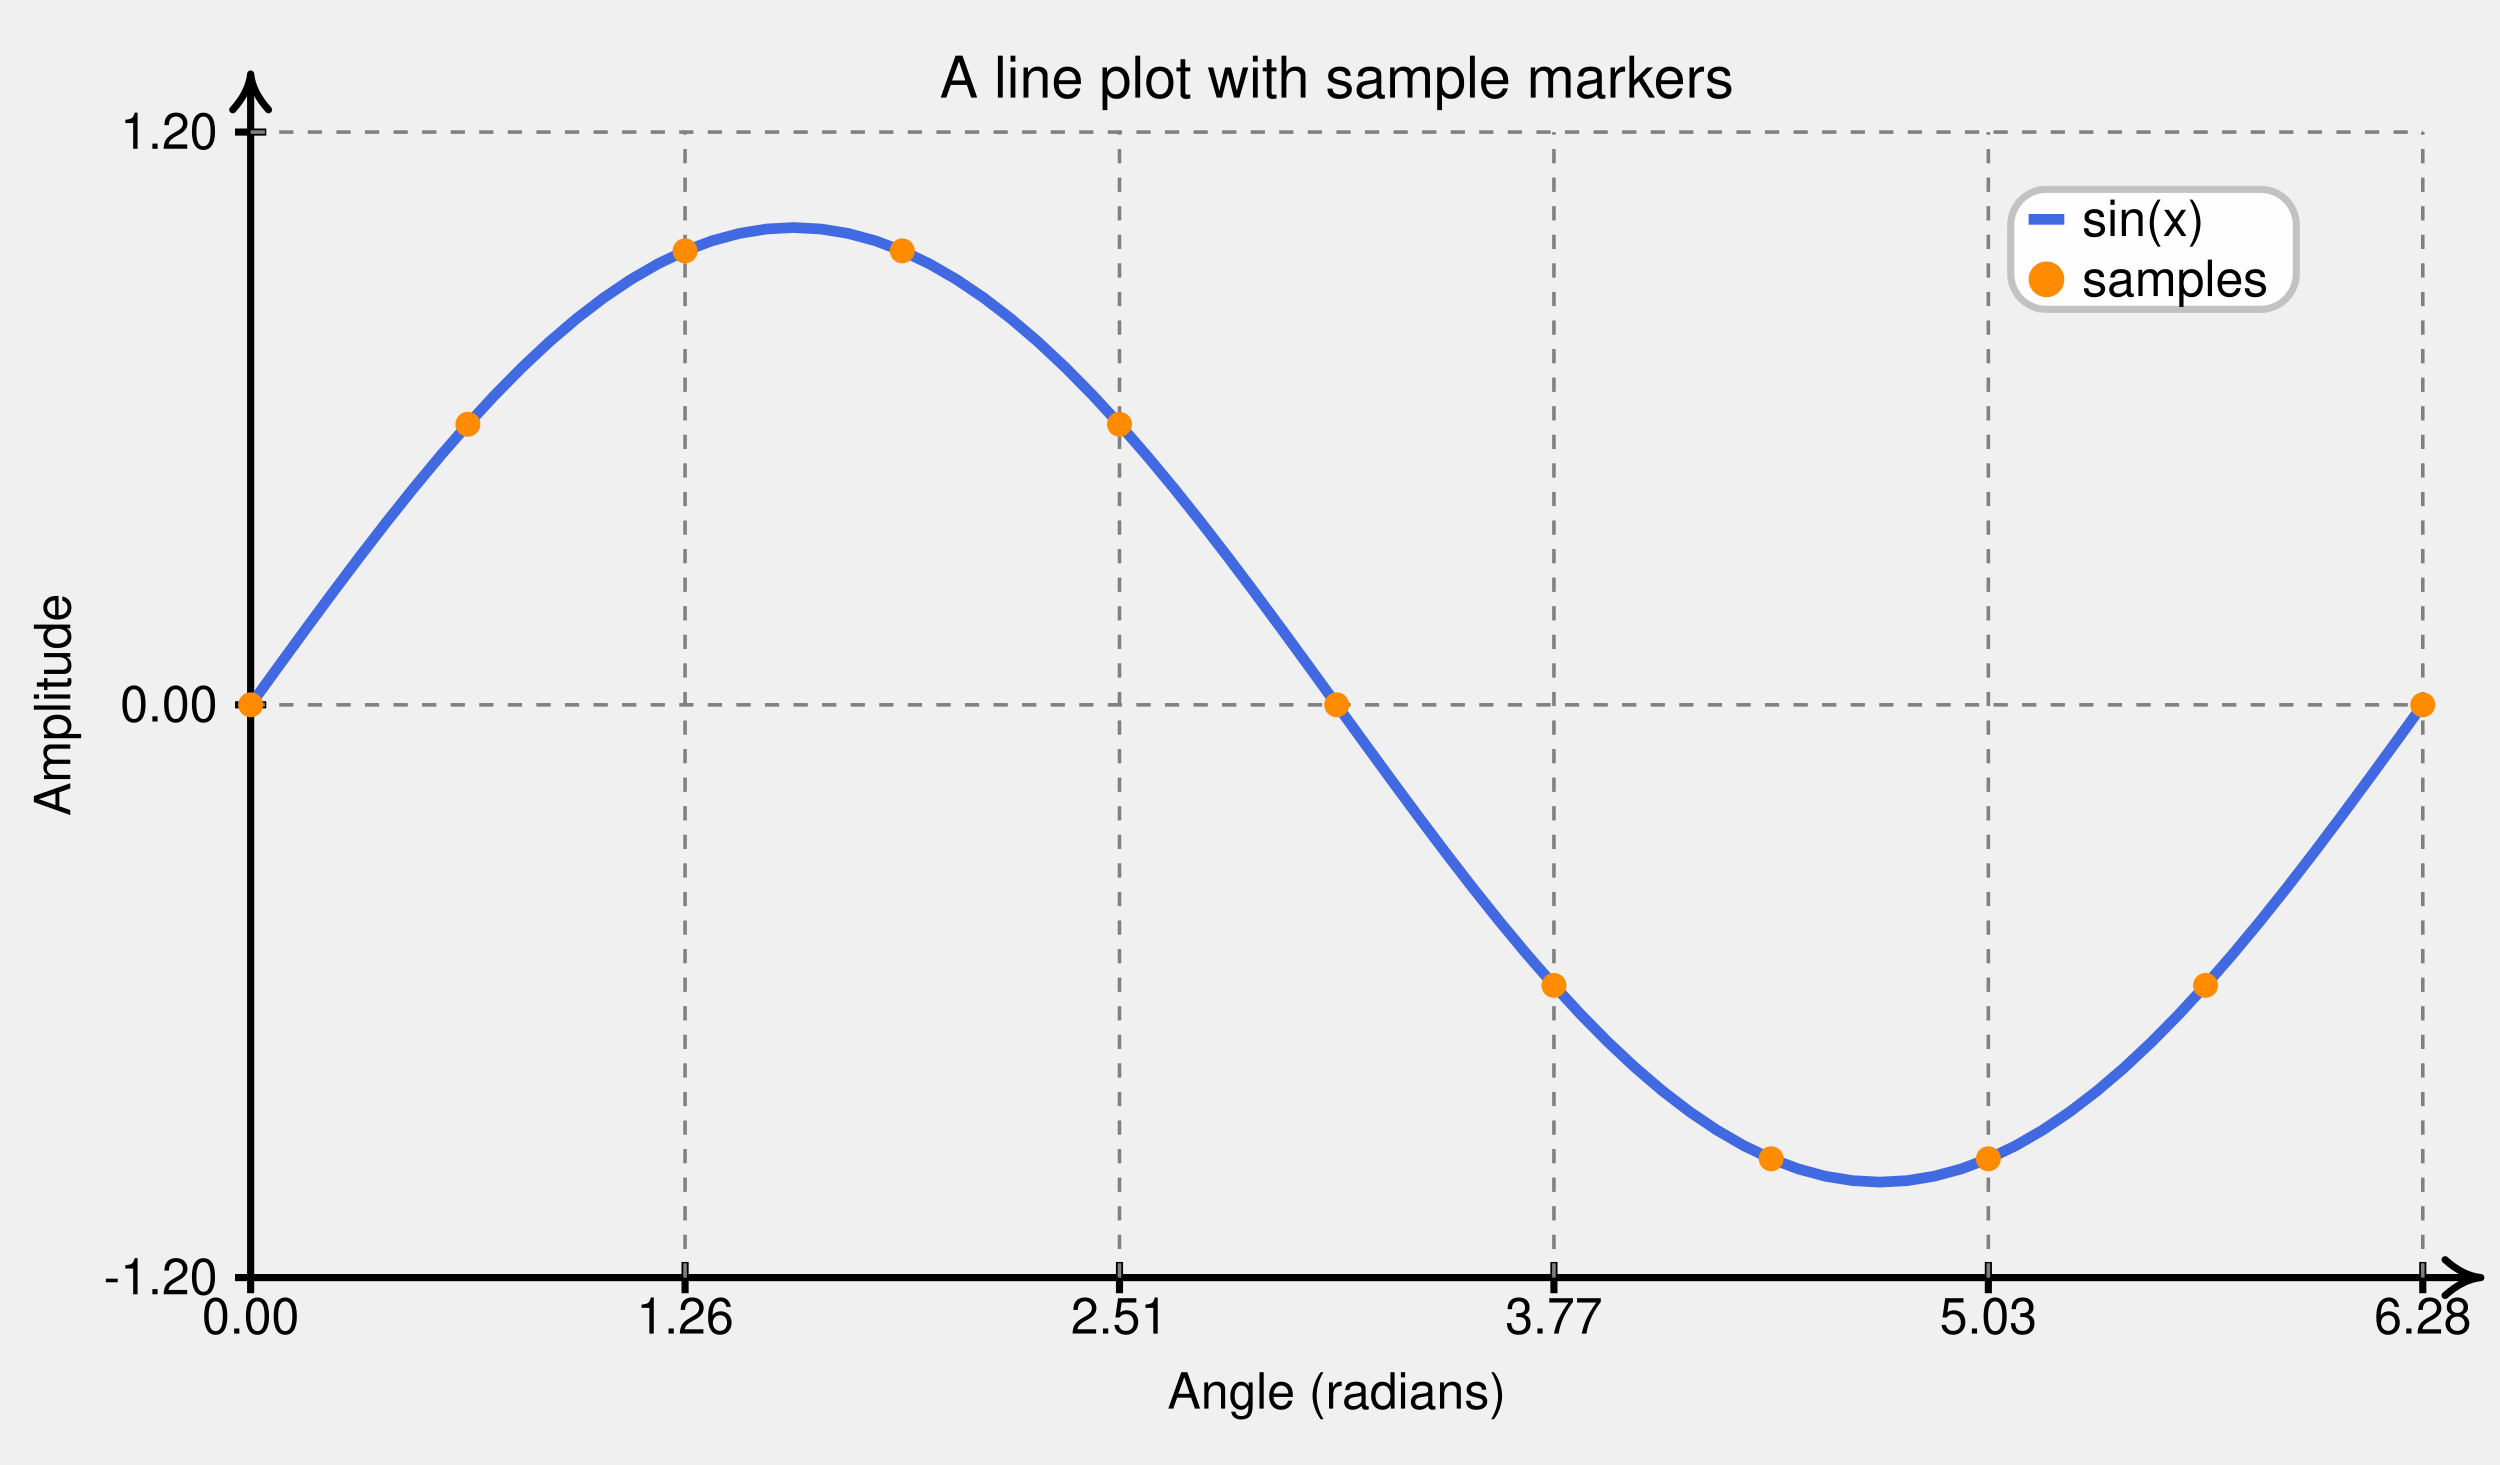
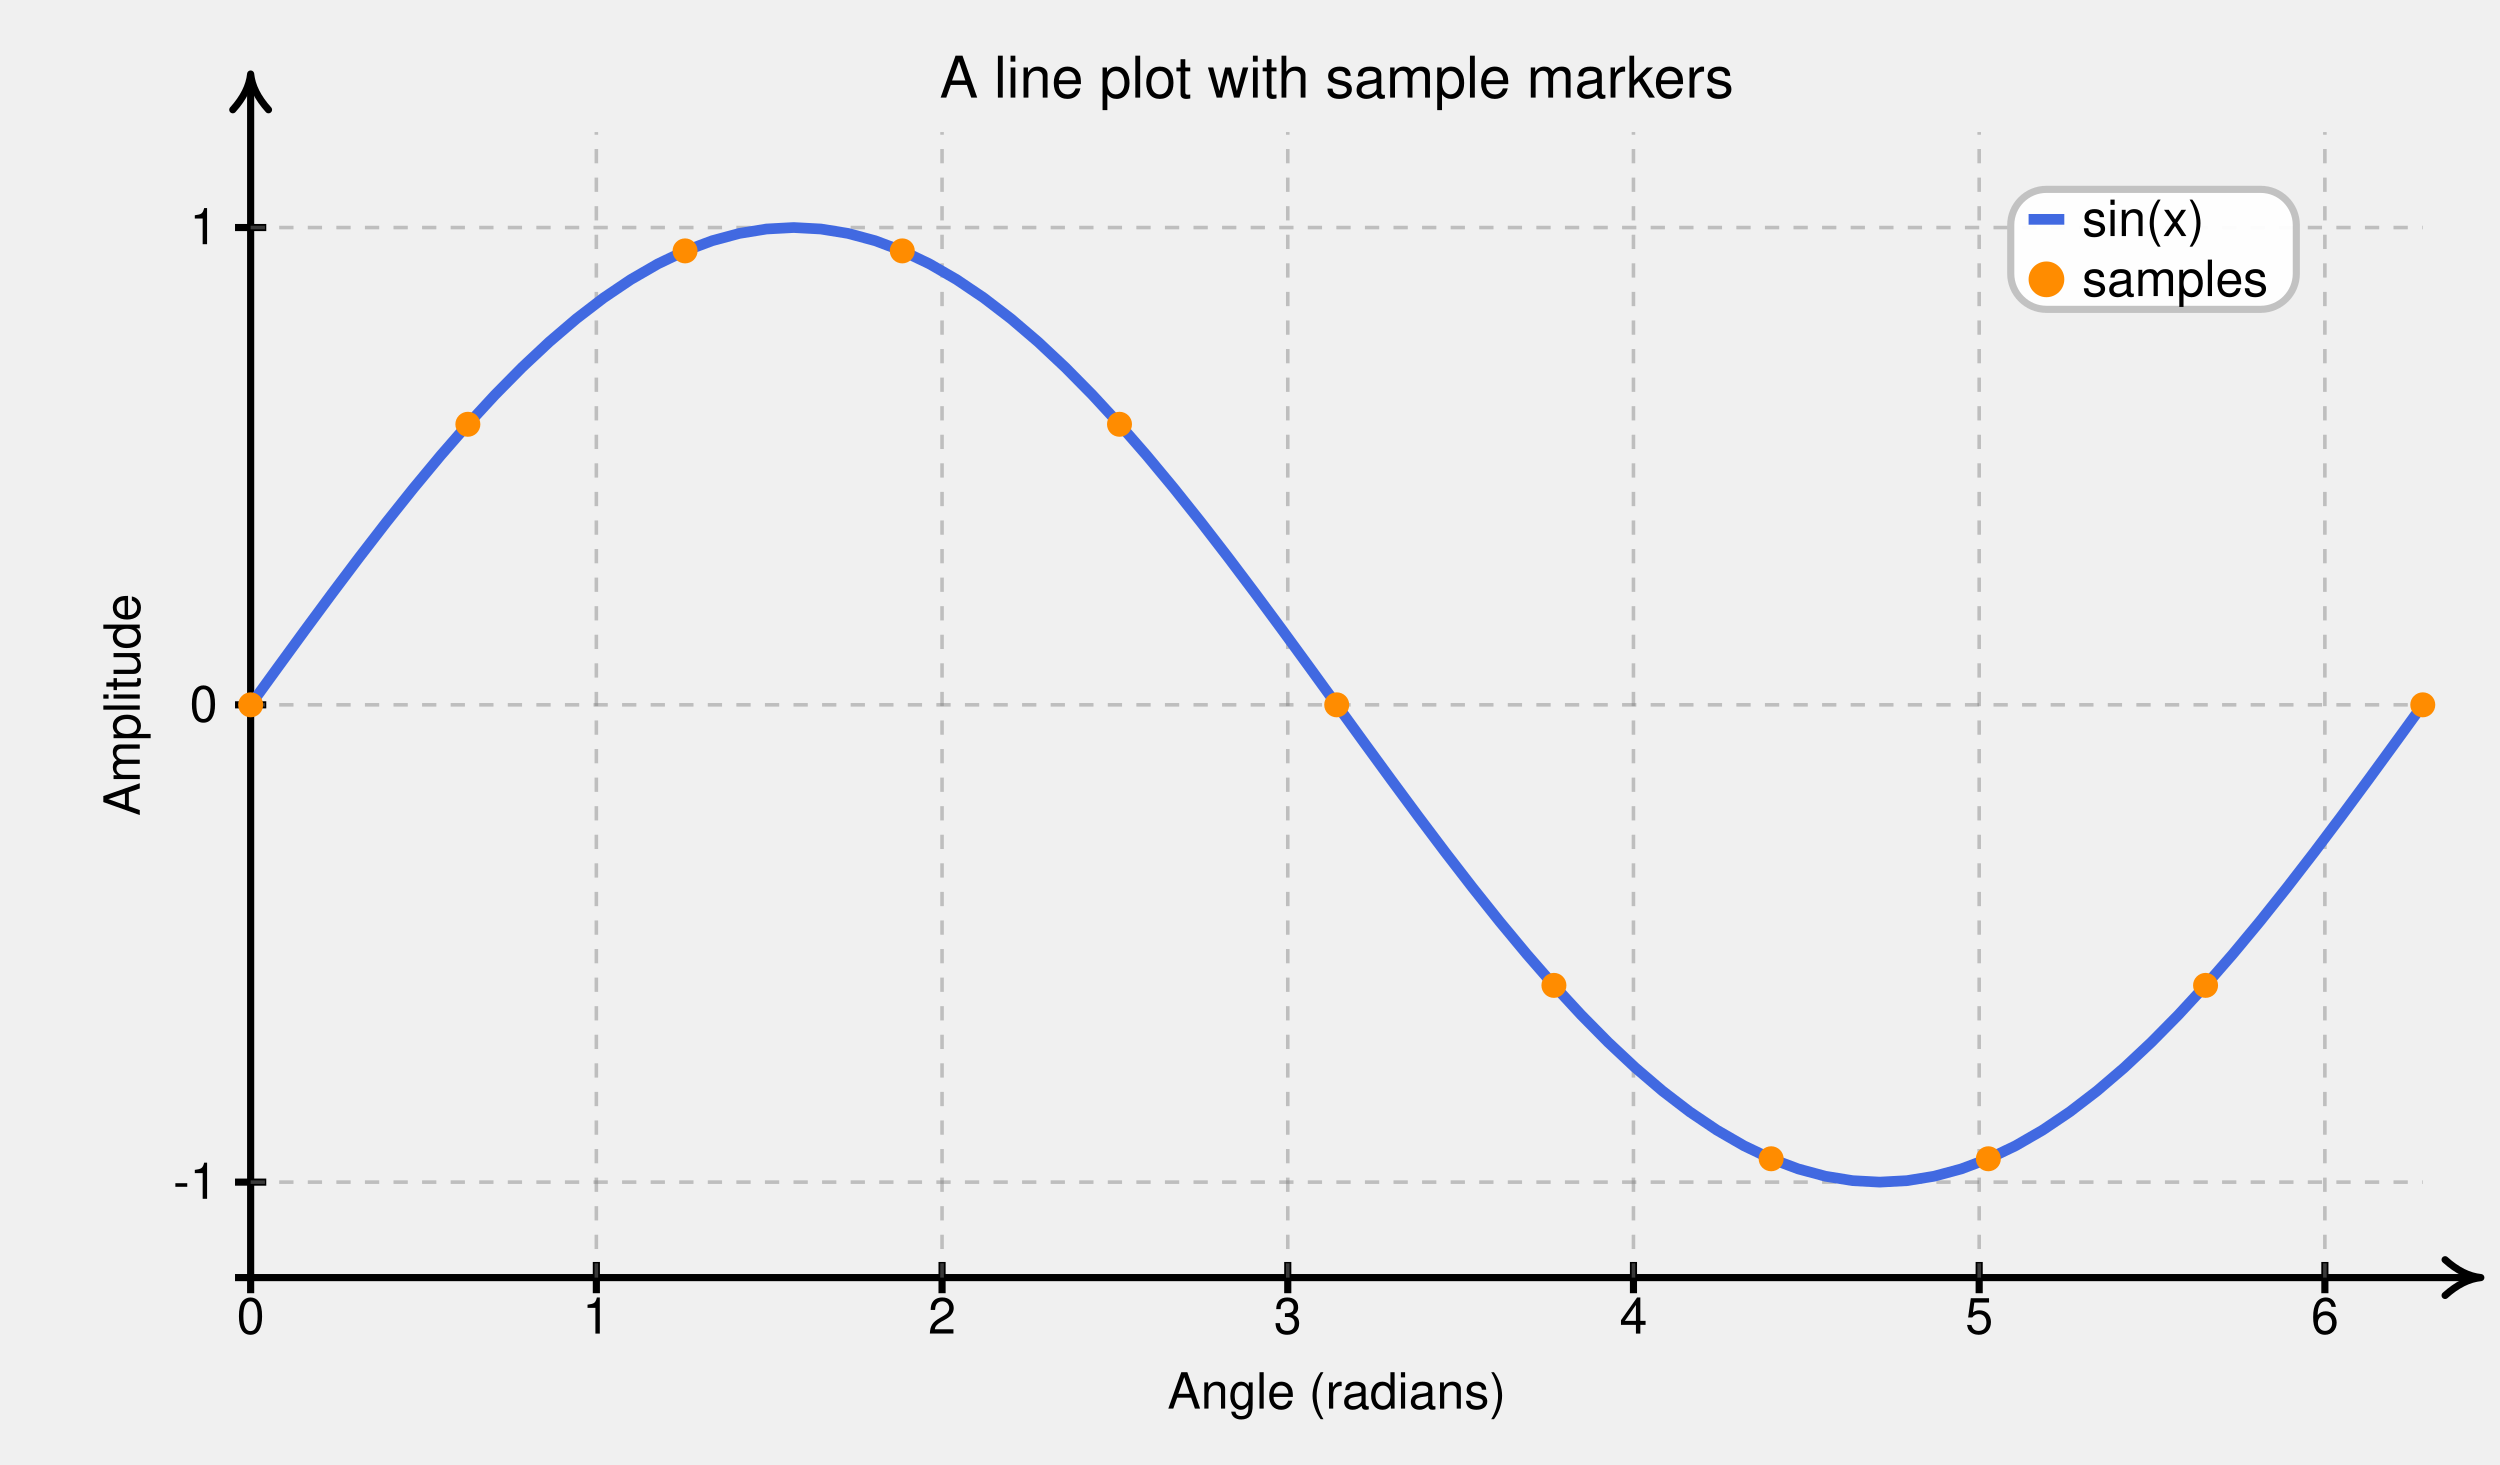
<svg xmlns="http://www.w3.org/2000/svg" xmlns:xlink="http://www.w3.org/1999/xlink" width="700" height="410" viewBox="0 0 700 410">
  <defs>
    <path id="arrow" d="M-10 -5 Q-5 -0.5 0 0 Q-5 0.5 -10 5" />
  </defs>
  <line x1="70.181" y1="362.1" x2="70.181" y2="21.73" stroke="black" stroke-width="2" fill="none" opacity="1" />
  <use xlink:href="#arrow" transform="translate(70.181 20.73) rotate(-90) scale(1 1)" stroke="black" stroke-width="2" stroke-linejoin="round" stroke-linecap="round" fill="none" opacity="1" />
  <line x1="65.806" y1="357.725" x2="693.628" y2="357.725" stroke="black" stroke-width="2" fill="none" opacity="1" />
  <use xlink:href="#arrow" transform="translate(694.628 357.725) rotate(0) scale(1 1)" stroke="black" stroke-width="2" stroke-linejoin="round" stroke-linecap="round" fill="none" opacity="1" />
-   <text fill="black" transform="translate(70.181 367) rotate(0)" dominant-baseline="hanging" text-anchor="middle" font-family="Helvetica, Arial, sans-serif" font-size="14">0.00</text>
-   <text fill="black" transform="translate(191.8204 367) rotate(0)" dominant-baseline="hanging" text-anchor="middle" font-family="Helvetica, Arial, sans-serif" font-size="14">1.26</text>
-   <line x1="191.82" y1="353.35" x2="191.82" y2="362.1" stroke="black" stroke-width="2" fill="none" opacity="1" />
-   <line x1="191.82" y1="357.725" x2="191.82" y2="36.98" stroke="gray" stroke-width="1" fill="none" opacity="1" stroke-dasharray="4" />
-   <text fill="black" transform="translate(313.4598 367) rotate(0)" dominant-baseline="hanging" text-anchor="middle" font-family="Helvetica, Arial, sans-serif" font-size="14">2.51</text>
-   <line x1="313.46" y1="353.35" x2="313.46" y2="362.1" stroke="black" stroke-width="2" fill="none" opacity="1" />
-   <line x1="313.46" y1="357.725" x2="313.46" y2="36.98" stroke="gray" stroke-width="1" fill="none" opacity="1" stroke-dasharray="4" />
-   <text fill="black" transform="translate(435.0992 367) rotate(0)" dominant-baseline="hanging" text-anchor="middle" font-family="Helvetica, Arial, sans-serif" font-size="14">3.77</text>
-   <line x1="435.099" y1="353.35" x2="435.099" y2="362.1" stroke="black" stroke-width="2" fill="none" opacity="1" />
-   <line x1="435.099" y1="357.725" x2="435.099" y2="36.98" stroke="gray" stroke-width="1" fill="none" opacity="1" stroke-dasharray="4" />
-   <text fill="black" transform="translate(556.7386 367) rotate(0)" dominant-baseline="hanging" text-anchor="middle" font-family="Helvetica, Arial, sans-serif" font-size="14">5.03</text>
-   <line x1="556.739" y1="353.35" x2="556.739" y2="362.1" stroke="black" stroke-width="2" fill="none" opacity="1" />
-   <line x1="556.739" y1="357.725" x2="556.739" y2="36.98" stroke="gray" stroke-width="1" fill="none" opacity="1" stroke-dasharray="4" />
-   <text fill="black" transform="translate(678.378 367) rotate(0)" dominant-baseline="hanging" text-anchor="middle" font-family="Helvetica, Arial, sans-serif" font-size="14">6.28</text>
-   <line x1="678.378" y1="353.35" x2="678.378" y2="362.1" stroke="black" stroke-width="2" fill="none" opacity="1" />
-   <line x1="678.378" y1="357.725" x2="678.378" y2="36.98" stroke="gray" stroke-width="1" fill="none" opacity="1" stroke-dasharray="4" />
-   <text fill="black" transform="translate(60.906 357.725) rotate(0)" dominant-baseline="middle" text-anchor="end" font-family="Helvetica, Arial, sans-serif" font-size="14">-1.20</text>
-   <text fill="black" transform="translate(60.906 197.3525) rotate(0)" dominant-baseline="middle" text-anchor="end" font-family="Helvetica, Arial, sans-serif" font-size="14">0.00</text>
+   <text fill="black" transform="translate(70.181 367) rotate(0)" dominant-baseline="hanging" text-anchor="middle" font-family="Helvetica, Arial, sans-serif" font-size="14">0</text>
+   <text fill="black" transform="translate(166.9786 367) rotate(0)" dominant-baseline="hanging" text-anchor="middle" font-family="Helvetica, Arial, sans-serif" font-size="14">1</text>
+   <line x1="166.979" y1="353.35" x2="166.979" y2="362.1" stroke="black" stroke-width="2" fill="none" opacity="1" />
+   <line x1="166.979" y1="357.725" x2="166.979" y2="36.98" stroke="gray" stroke-width="1" fill="none" opacity="0.45" stroke-dasharray="4" />
+   <text fill="black" transform="translate(263.7761 367) rotate(0)" dominant-baseline="hanging" text-anchor="middle" font-family="Helvetica, Arial, sans-serif" font-size="14">2</text>
+   <line x1="263.776" y1="353.35" x2="263.776" y2="362.1" stroke="black" stroke-width="2" fill="none" opacity="1" />
+   <line x1="263.776" y1="357.725" x2="263.776" y2="36.98" stroke="gray" stroke-width="1" fill="none" opacity="0.45" stroke-dasharray="4" />
+   <text fill="black" transform="translate(360.5737 367) rotate(0)" dominant-baseline="hanging" text-anchor="middle" font-family="Helvetica, Arial, sans-serif" font-size="14">3</text>
+   <line x1="360.574" y1="353.35" x2="360.574" y2="362.1" stroke="black" stroke-width="2" fill="none" opacity="1" />
+   <line x1="360.574" y1="357.725" x2="360.574" y2="36.98" stroke="gray" stroke-width="1" fill="none" opacity="0.45" stroke-dasharray="4" />
+   <text fill="black" transform="translate(457.3712 367) rotate(0)" dominant-baseline="hanging" text-anchor="middle" font-family="Helvetica, Arial, sans-serif" font-size="14">4</text>
+   <line x1="457.371" y1="353.35" x2="457.371" y2="362.1" stroke="black" stroke-width="2" fill="none" opacity="1" />
+   <line x1="457.371" y1="357.725" x2="457.371" y2="36.98" stroke="gray" stroke-width="1" fill="none" opacity="0.45" stroke-dasharray="4" />
+   <text fill="black" transform="translate(554.1688 367) rotate(0)" dominant-baseline="hanging" text-anchor="middle" font-family="Helvetica, Arial, sans-serif" font-size="14">5</text>
+   <line x1="554.169" y1="353.35" x2="554.169" y2="362.1" stroke="black" stroke-width="2" fill="none" opacity="1" />
+   <line x1="554.169" y1="357.725" x2="554.169" y2="36.98" stroke="gray" stroke-width="1" fill="none" opacity="0.45" stroke-dasharray="4" />
+   <text fill="black" transform="translate(650.9664 367) rotate(0)" dominant-baseline="hanging" text-anchor="middle" font-family="Helvetica, Arial, sans-serif" font-size="14">6</text>
+   <line x1="650.966" y1="353.35" x2="650.966" y2="362.1" stroke="black" stroke-width="2" fill="none" opacity="1" />
+   <line x1="650.966" y1="357.725" x2="650.966" y2="36.98" stroke="gray" stroke-width="1" fill="none" opacity="0.45" stroke-dasharray="4" />
+   <text fill="black" transform="translate(60.906 330.9963) rotate(0)" dominant-baseline="middle" text-anchor="end" font-family="Helvetica, Arial, sans-serif" font-size="14">-1</text>
+   <line x1="65.806" y1="330.996" x2="74.556" y2="330.996" stroke="black" stroke-width="2" fill="none" opacity="1" />
+   <line x1="70.181" y1="330.996" x2="678.378" y2="330.996" stroke="gray" stroke-width="1" fill="none" opacity="0.45" stroke-dasharray="4" />
+   <text fill="black" transform="translate(60.906 197.3525) rotate(0)" dominant-baseline="middle" text-anchor="end" font-family="Helvetica, Arial, sans-serif" font-size="14">0</text>
  <line x1="65.806" y1="197.352" x2="74.556" y2="197.352" stroke="black" stroke-width="2" fill="none" opacity="1" />
-   <line x1="70.181" y1="197.352" x2="678.378" y2="197.352" stroke="gray" stroke-width="1" fill="none" opacity="1" stroke-dasharray="4" />
-   <text fill="black" transform="translate(60.906 36.98) rotate(0)" dominant-baseline="middle" text-anchor="end" font-family="Helvetica, Arial, sans-serif" font-size="14">1.20</text>
-   <line x1="65.806" y1="36.98" x2="74.556" y2="36.98" stroke="black" stroke-width="2" fill="none" opacity="1" />
-   <line x1="70.181" y1="36.98" x2="678.378" y2="36.98" stroke="gray" stroke-width="1" fill="none" opacity="1" stroke-dasharray="4" />
+   <line x1="70.181" y1="197.352" x2="678.378" y2="197.352" stroke="gray" stroke-width="1" fill="none" opacity="0.45" stroke-dasharray="4" />
+   <text fill="black" transform="translate(60.906 63.7087) rotate(0)" dominant-baseline="middle" text-anchor="end" font-family="Helvetica, Arial, sans-serif" font-size="14">1</text>
+   <line x1="65.806" y1="63.709" x2="74.556" y2="63.709" stroke="black" stroke-width="2" fill="none" opacity="1" />
+   <line x1="70.181" y1="63.709" x2="678.378" y2="63.709" stroke="gray" stroke-width="1" fill="none" opacity="0.45" stroke-dasharray="4" />
  <path d="M70.181 197.352 L77.784 186.867 L85.386 176.446 L92.988 166.154 L100.591 156.054 L108.193 146.209 L115.796 136.679 L123.398 127.524 L131.001 118.799 L138.603 110.558 L146.206 102.852 L153.808 95.729 L161.411 89.232 L169.013 83.403 L176.615 78.275 L184.218 73.882 L191.82 70.25 L199.423 67.401 L207.025 65.354 L214.628 64.121 L222.23 63.709 L229.833 64.121 L237.435 65.354 L245.038 67.401 L252.64 70.25 L260.243 73.882 L267.845 78.275 L275.447 83.403 L283.05 89.232 L290.652 95.729 L298.255 102.852 L305.857 110.558 L313.46 118.799 L321.062 127.524 L328.665 136.679 L336.267 146.209 L343.87 156.054 L351.472 166.154 L359.075 176.446 L366.677 186.867 L374.279 197.352 L381.882 207.838 L389.484 218.259 L397.087 228.551 L404.689 238.651 L412.292 248.496 L419.894 258.026 L427.497 267.181 L435.099 275.906 L442.702 284.147 L450.304 291.853 L457.907 298.976 L465.509 305.473 L473.111 311.303 L480.714 316.43 L488.316 320.823 L495.919 324.455 L503.521 327.304 L511.124 329.351 L518.726 330.584 L526.329 330.996 L533.931 330.584 L541.534 329.351 L549.136 327.304 L556.739 324.455 L564.341 320.823 L571.943 316.43 L579.546 311.303 L587.149 305.473 L594.751 298.976 L602.353 291.853 L609.956 284.147 L617.558 275.906 L625.161 267.181 L632.763 258.026 L640.366 248.496 L647.968 238.651 L655.571 228.551 L663.173 218.259 L670.775 207.838 L678.378 197.352" stroke="royalblue" stroke-width="3" fill="none" opacity="1" />
  <circle cx="70.181" cy="197.352" r="3.5" fill="darkorange" stroke="none" stroke-width="1" opacity="1" />
  <circle cx="131.001" cy="118.799" r="3.5" fill="darkorange" stroke="none" stroke-width="1" opacity="1" />
  <circle cx="191.82" cy="70.25" r="3.5" fill="darkorange" stroke="none" stroke-width="1" opacity="1" />
  <circle cx="252.64" cy="70.25" r="3.5" fill="darkorange" stroke="none" stroke-width="1" opacity="1" />
  <circle cx="313.46" cy="118.799" r="3.5" fill="darkorange" stroke="none" stroke-width="1" opacity="1" />
  <circle cx="374.279" cy="197.352" r="3.5" fill="darkorange" stroke="none" stroke-width="1" opacity="1" />
  <circle cx="435.099" cy="275.906" r="3.5" fill="darkorange" stroke="none" stroke-width="1" opacity="1" />
  <circle cx="495.919" cy="324.455" r="3.5" fill="darkorange" stroke="none" stroke-width="1" opacity="1" />
  <circle cx="556.739" cy="324.455" r="3.5" fill="darkorange" stroke="none" stroke-width="1" opacity="1" />
  <circle cx="617.558" cy="275.906" r="3.5" fill="darkorange" stroke="none" stroke-width="1" opacity="1" />
  <circle cx="678.378" cy="197.352" r="3.5" fill="darkorange" stroke="none" stroke-width="1" opacity="1" />
  <text fill="black" transform="translate(374.2795 388) rotate(0)" dominant-baseline="hanging" text-anchor="middle" font-family="Helvetica, Arial, sans-serif" font-size="14">Angle (radians)</text>
-   <text fill="black" transform="translate(15 197.3525) rotate(-90)" dominant-baseline="middle" text-anchor="middle" font-family="Helvetica, Arial, sans-serif" font-size="14">Amplitude</text>
+   <text fill="black" transform="translate(34.46 197.3525) rotate(-90)" dominant-baseline="middle" text-anchor="middle" font-family="Helvetica, Arial, sans-serif" font-size="14">Amplitude</text>
  <text fill="black" transform="translate(374.2795 27.32) rotate(0)" dominant-baseline="auto" text-anchor="middle" font-family="Helvetica, Arial, sans-serif" font-size="16.1">A line plot with sample markers</text>
  <rect width="79.962" height="33.6" fill="white" stroke="silver" stroke-width="2" transform="translate(563.0062 53.0173) rotate(0)" opacity="0.95" rx="10" />
  <text fill="black" transform="translate(583.0062 61.4173) rotate(0)" dominant-baseline="middle" text-anchor="start" font-family="Helvetica, Arial, sans-serif" font-size="14">
    <tspan x="0" dy="0em" textLength="34.216" lengthAdjust="spacingAndGlyphs">sin(x)</tspan>
    <tspan x="0" dy="1.2em" textLength="52.122" lengthAdjust="spacingAndGlyphs">samples</tspan>
  </text>
  <line x1="568.006" y1="61.417" x2="578.006" y2="61.417" stroke="royalblue" stroke-width="3" fill="none" opacity="1" />
  <circle cx="573.006" cy="78.217" r="5" fill="darkorange" stroke="none" stroke-width="1" opacity="1" />
</svg>
